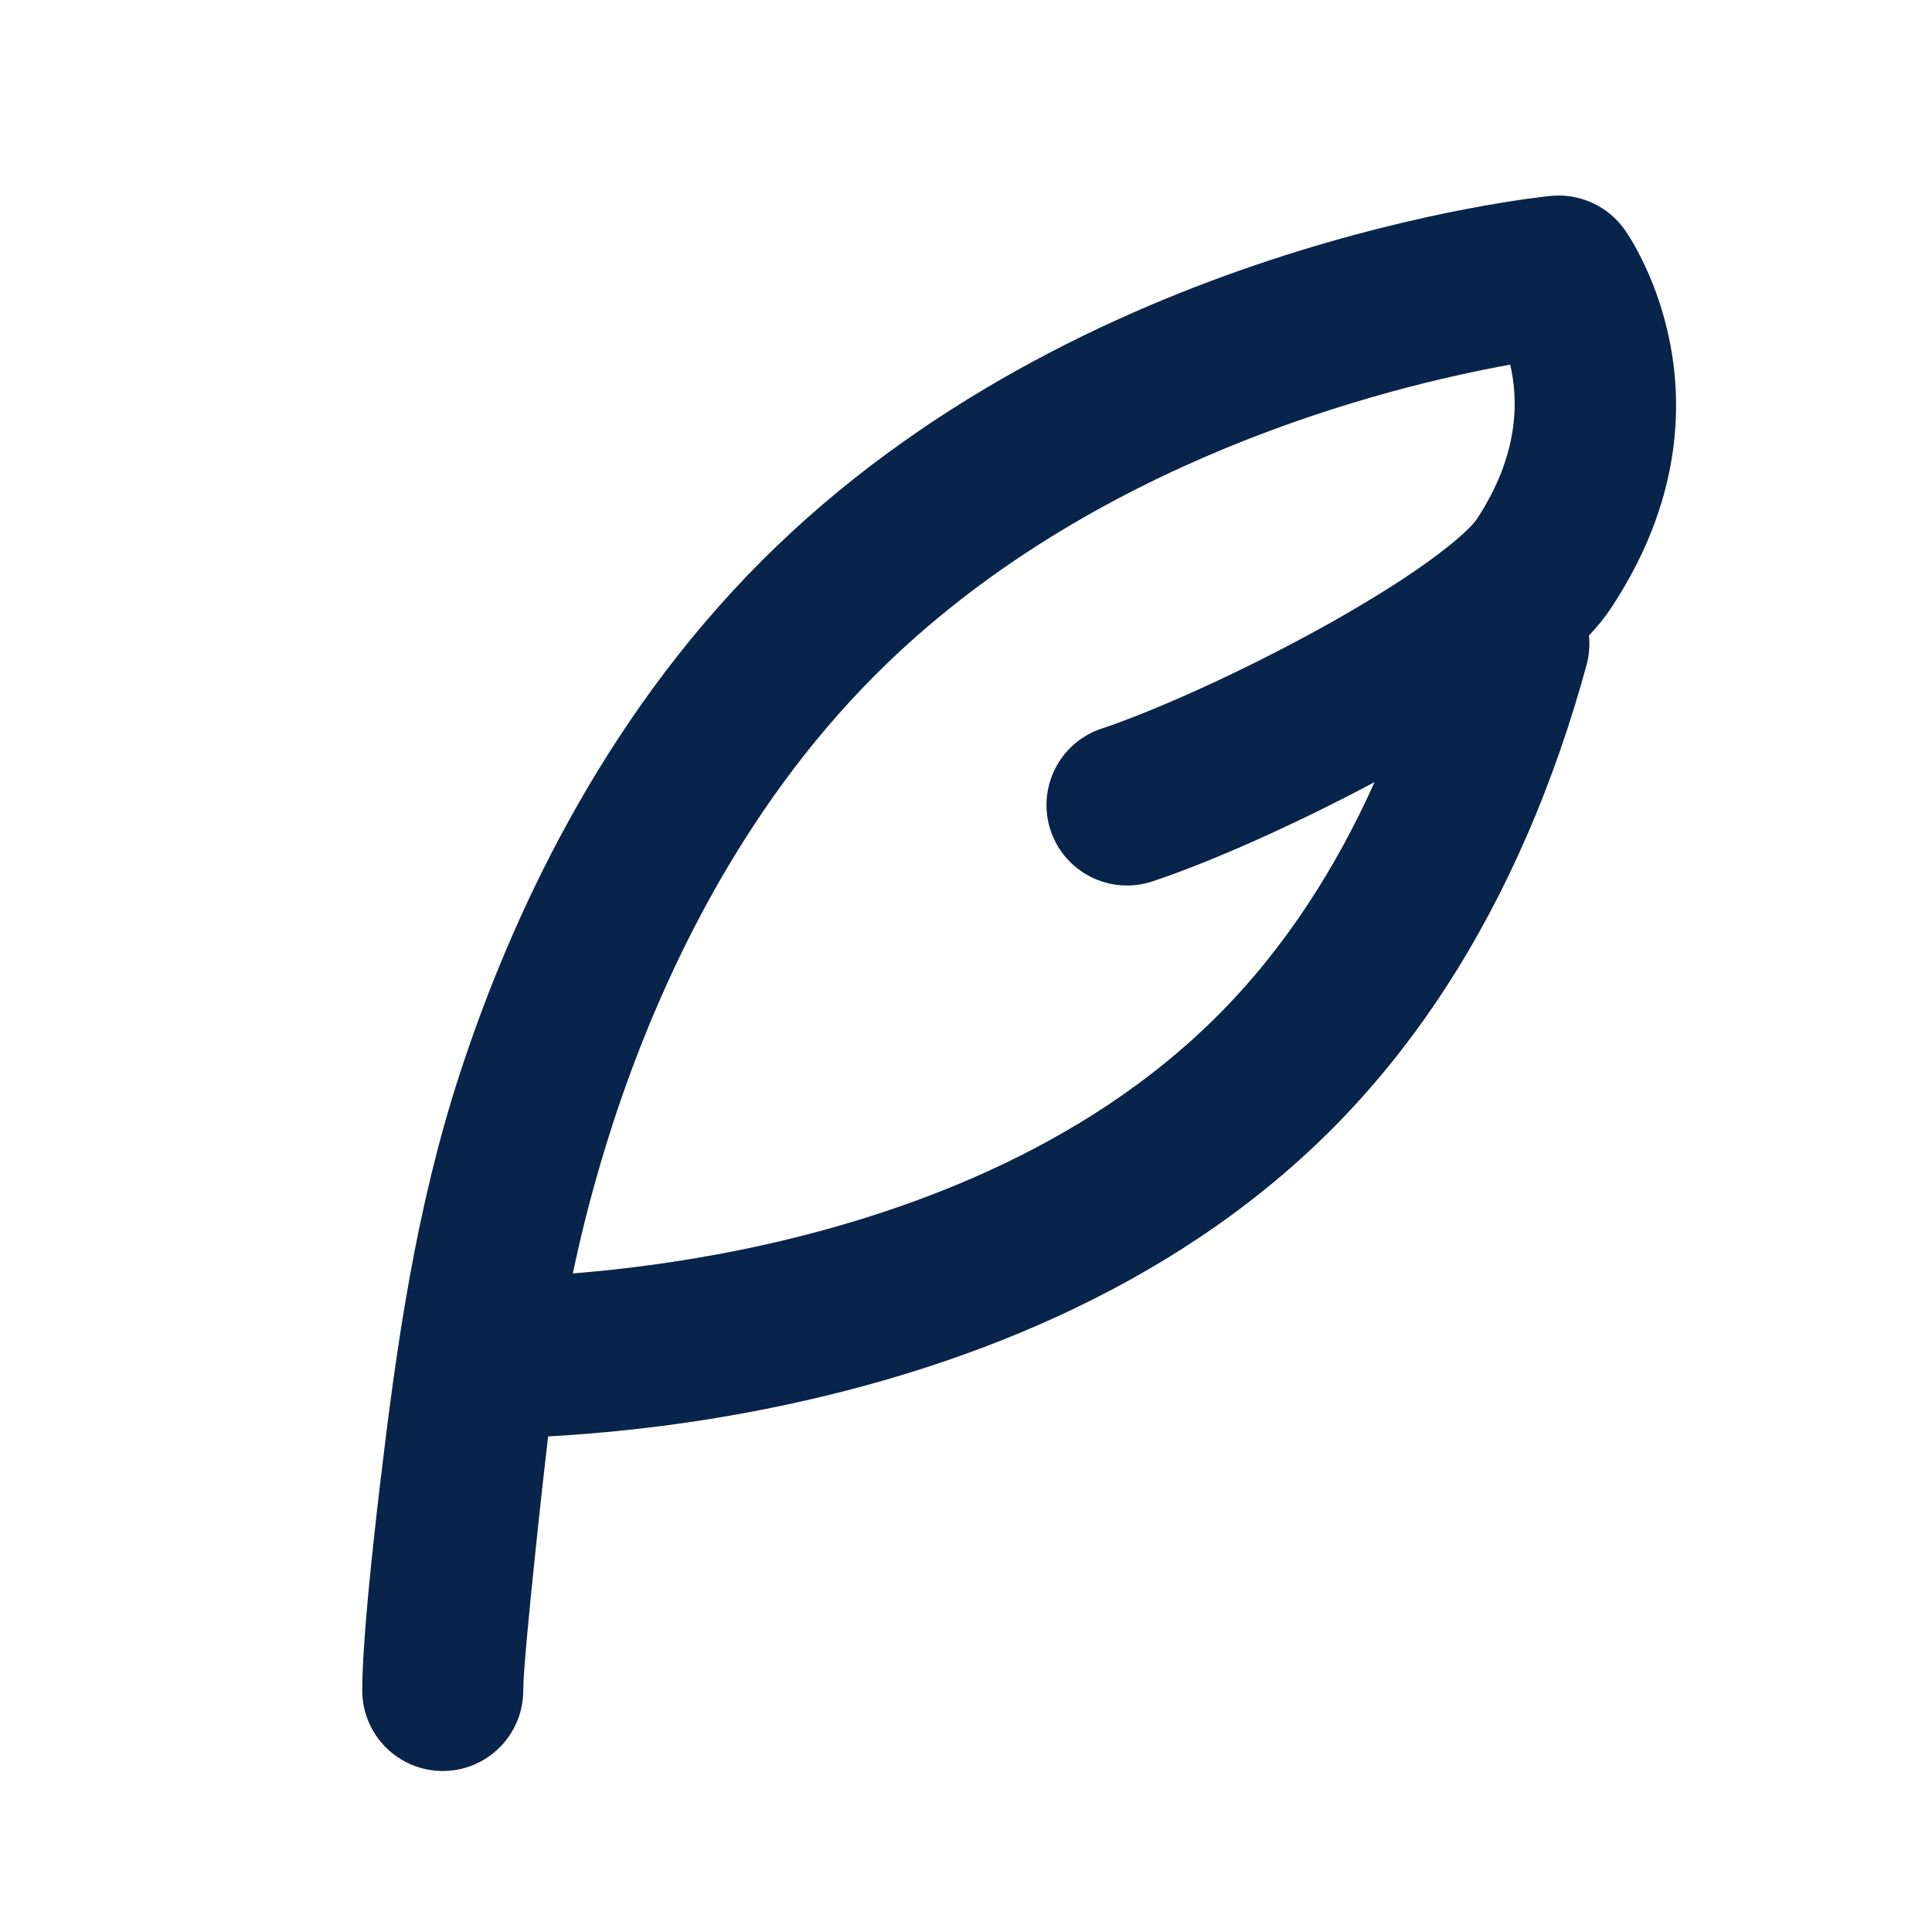
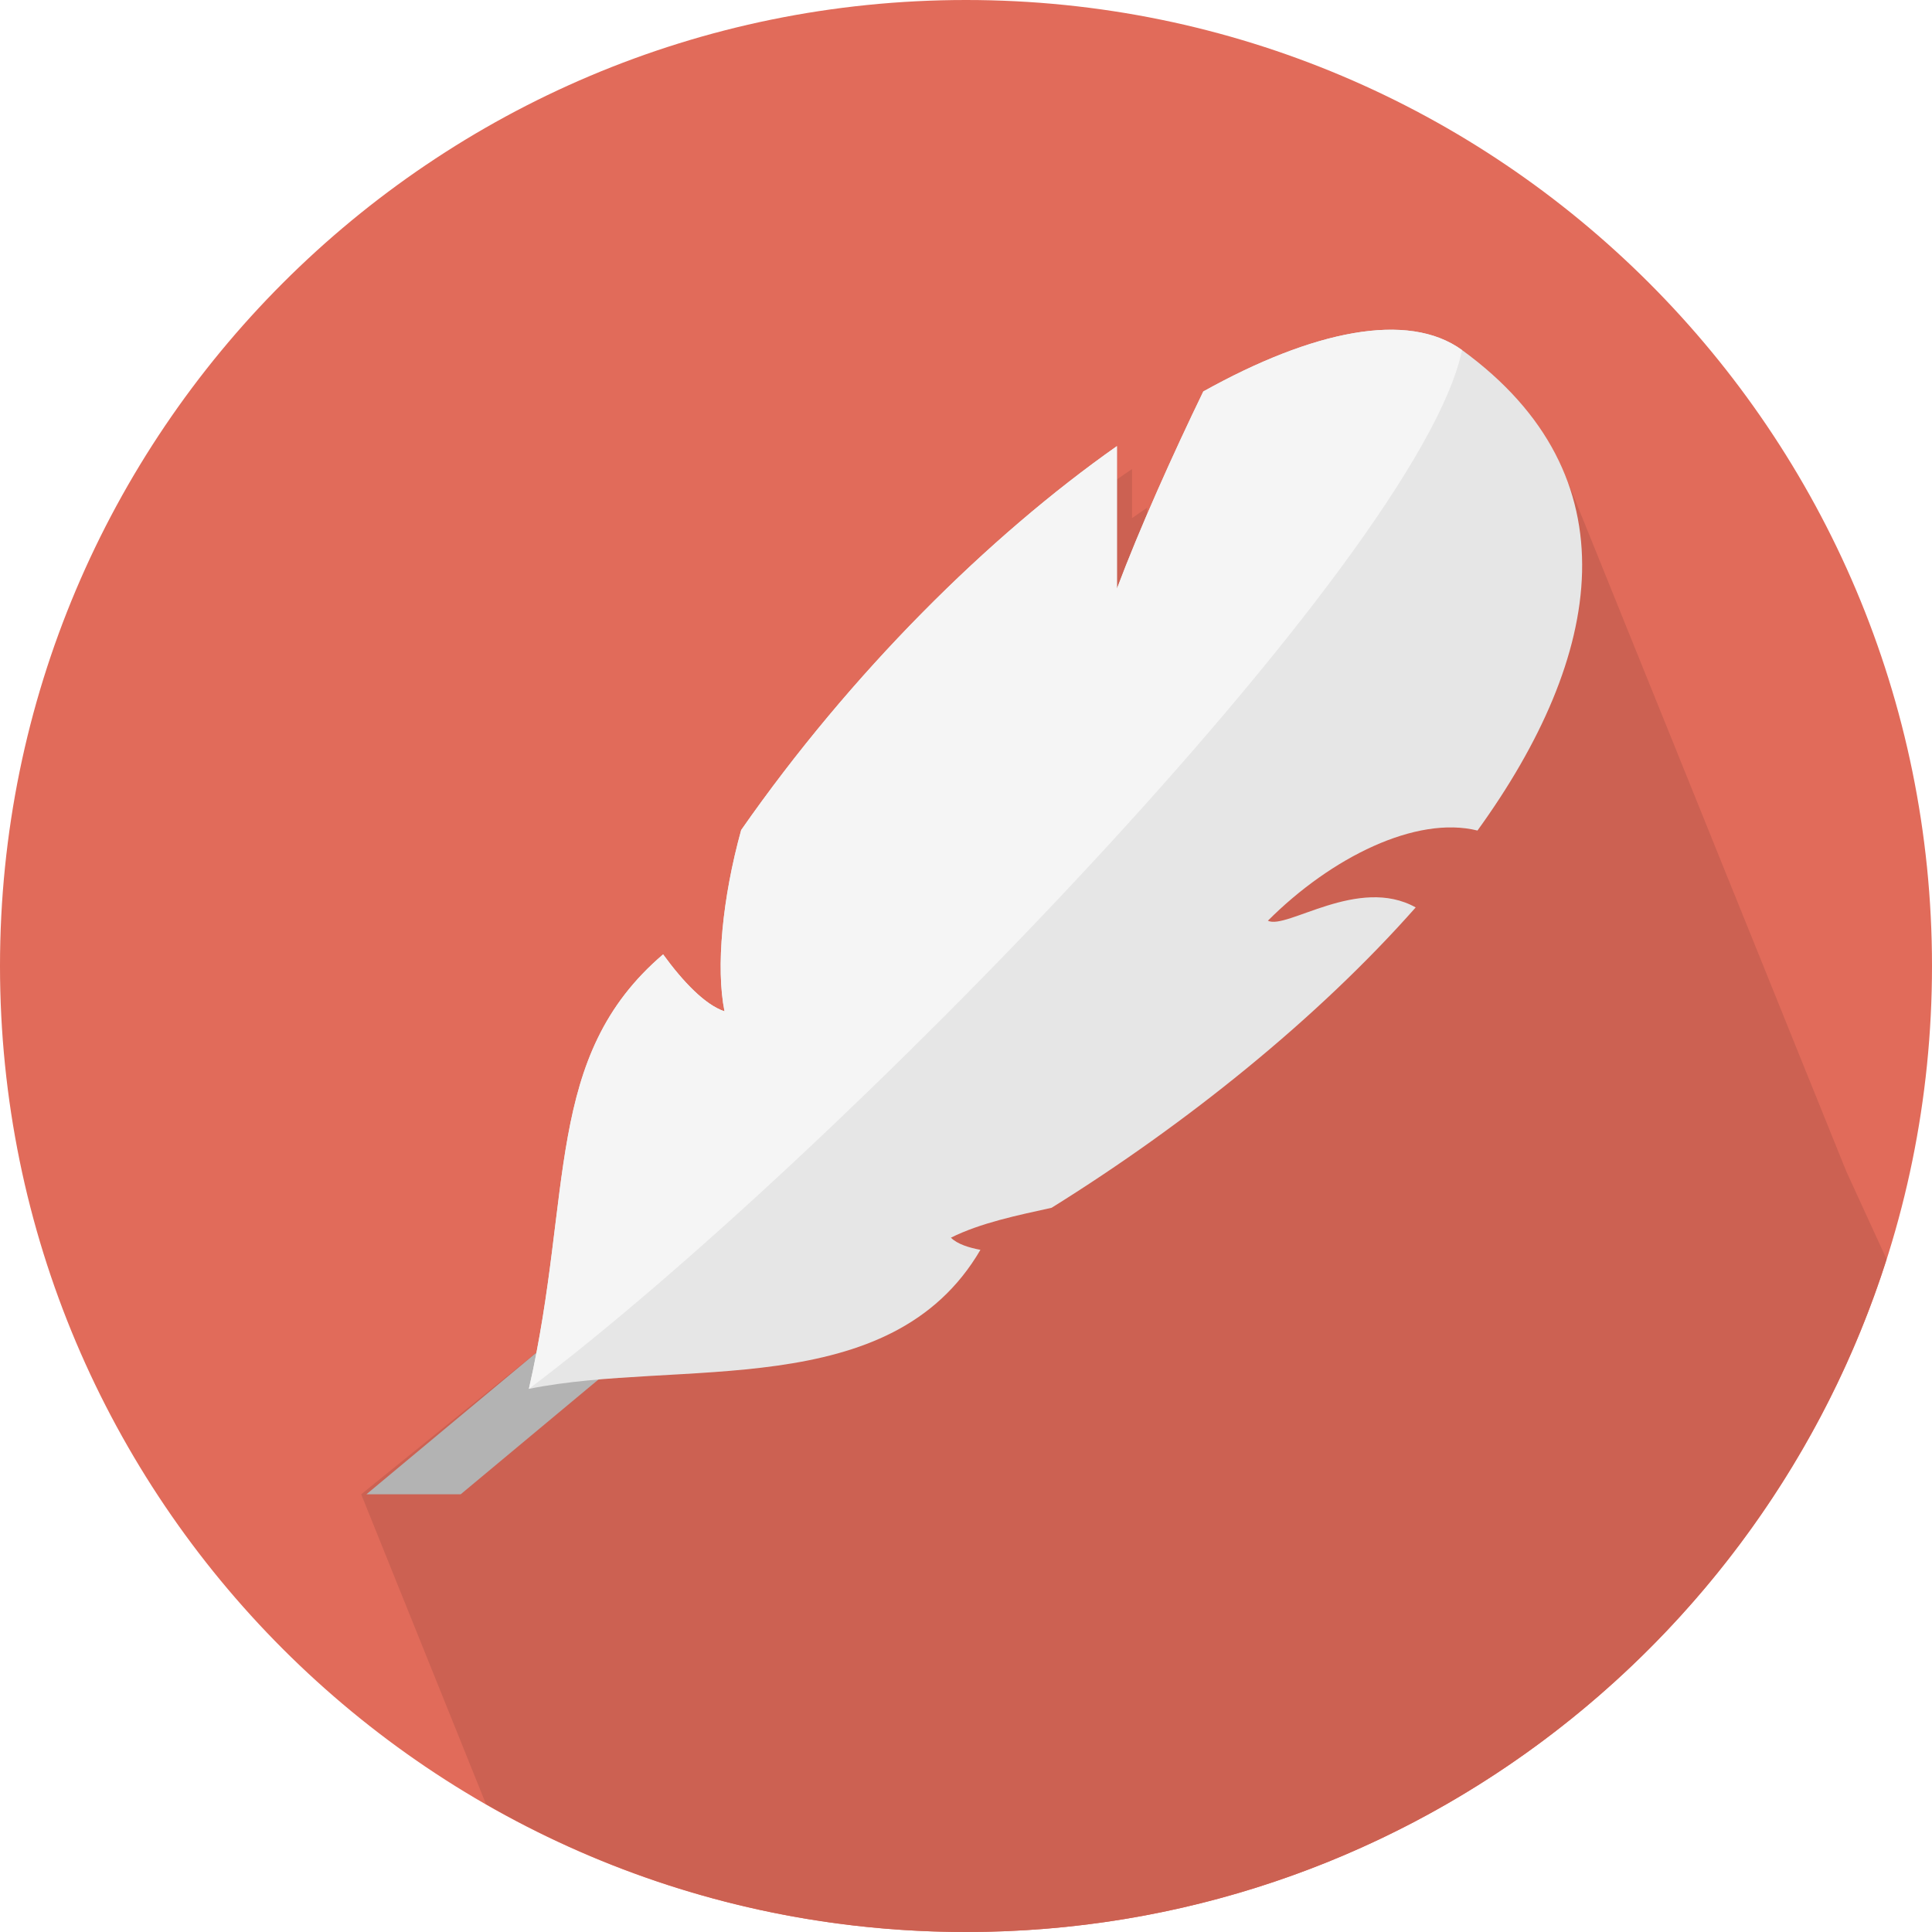
- <svg xmlns="http://www.w3.org/2000/svg" width="800px" height="800px" viewBox="0 0 24 24" version="1.1">
-   <g id="页面-1" stroke="none" stroke-width="1" fill="none" fill-rule="evenodd">
-     <g id="Design" transform="translate(-480, 0)">
-       <g id="quill_pen_line" transform="translate(480, 0)">
-         <path d="M24,0 L24,24 L0,24 L0,0 L24,0 Z M12.593,23.258 L12.582,23.26 L12.511,23.295 L12.492,23.299 L12.492,23.299 L12.477,23.295 L12.406,23.26 C12.396,23.256 12.387,23.259 12.382,23.265 L12.378,23.276 L12.361,23.703 L12.366,23.723 L12.377,23.736 L12.48,23.81 L12.495,23.814 L12.495,23.814 L12.507,23.81 L12.611,23.736 L12.623,23.72 L12.623,23.72 L12.627,23.703 L12.61,23.276 C12.608,23.266 12.601,23.259 12.593,23.258 L12.593,23.258 Z M12.858,23.145 L12.845,23.147 L12.66,23.24 L12.65,23.25 L12.65,23.25 L12.647,23.261 L12.665,23.691 L12.67,23.703 L12.67,23.703 L12.678,23.71 L12.879,23.803 C12.891,23.807 12.902,23.803 12.908,23.795 L12.912,23.781 L12.878,23.167 C12.875,23.155 12.867,23.147 12.858,23.145 L12.858,23.145 Z M12.143,23.147 C12.133,23.142 12.122,23.145 12.116,23.153 L12.11,23.167 L12.076,23.781 C12.075,23.793 12.083,23.802 12.093,23.805 L12.108,23.803 L12.309,23.71 L12.319,23.702 L12.319,23.702 L12.323,23.691 L12.34,23.261 L12.337,23.249 L12.337,23.249 L12.328,23.24 L12.143,23.147 Z" id="MingCute" fill-rule="nonzero">
- 
- </path>
-         <path d="M5.708,13.35 C6.333,11.431 7.458,8.971 9.465,6.964 C13.399,3.03 19.117,2.449 19.262,2.434 C19.339,2.426 19.497,2.419 19.684,2.482 C19.898,2.554 20.084,2.699 20.206,2.888 C20.414,3.201 21.585,5.171 20.015,7.551 C19.937,7.669 19.843,7.784 19.739,7.895 C19.751,8.016 19.742,8.14 19.708,8.264 C19.52,8.954 19.275,9.677 18.959,10.4 C18.408,11.663 17.631,12.94 16.536,14.036 C14.486,16.085 11.794,17.027 9.692,17.466 C8.631,17.688 7.693,17.787 7.019,17.831 C6.946,17.836 6.876,17.84 6.809,17.844 C6.778,18.091 6.5,20.571 6.5,21 C6.5,21.552 6.052,22 5.5,22 C4.948,22 4.5,21.552 4.5,21 C4.5,20.429 4.616,19.331 4.721,18.44 C4.926,16.708 5.167,15.014 5.708,13.35 Z M18.345,6.449 C18.872,5.651 18.864,4.969 18.76,4.53 C17.233,4.805 13.541,5.716 10.879,8.379 C9.175,10.082 8.179,12.219 7.61,13.968 C7.379,14.679 7.221,15.316 7.116,15.819 C7.695,15.773 8.447,15.683 9.283,15.509 C11.203,15.107 13.461,14.281 15.121,12.621 C15.971,11.772 16.605,10.764 17.075,9.716 C16.099,10.236 15.057,10.702 14.316,10.949 C13.792,11.123 13.226,10.84 13.051,10.316 C12.877,9.792 13.16,9.226 13.684,9.051 C14.358,8.826 15.442,8.338 16.438,7.786 C16.932,7.512 17.384,7.233 17.739,6.978 C18.123,6.702 18.3,6.519 18.345,6.449 Z" id="形状" fill="#09244B">
- 
- </path>
-       </g>
-     </g>
-   </g>
+ <svg xmlns="http://www.w3.org/2000/svg" height="800px" width="800px" version="1.1" id="Layer_1" viewBox="0 0 512 512" xml:space="preserve">
+   <circle style="fill:#E16B5A;" cx="256" cy="256" r="256" />
+   <path style="fill:#CC6152;" d="M489.264,310.368c-0.276-0.684-0.532-1.372-0.836-2.052c-0.268-0.68-0.524-1.364-0.82-2.044  c-0.276-0.688-0.54-1.384-0.836-2.076c-0.264-0.664-0.516-1.332-0.804-1.992c-0.284-0.712-0.556-1.416-0.86-2.12  c-0.264-0.664-0.516-1.336-0.8-1.992c-0.28-0.704-0.544-1.412-0.856-2.1c-0.26-0.664-0.508-1.328-0.796-1.984  c-0.28-0.704-0.548-1.416-0.856-2.108c-0.264-0.664-0.512-1.336-0.804-1.992c-0.276-0.708-0.544-1.412-0.852-2.1  c-0.26-0.664-0.508-1.328-0.8-1.984c-0.28-0.704-0.54-1.408-0.848-2.092c-0.268-0.684-0.528-1.372-0.824-2.044  c-0.272-0.684-0.528-1.372-0.828-2.052c-0.272-0.68-0.528-1.368-0.828-2.048c-0.272-0.688-0.532-1.384-0.832-2.064  c-0.268-0.68-0.524-1.36-0.82-2.032c-0.268-0.68-0.524-1.364-0.824-2.04c-0.272-0.696-0.536-1.392-0.84-2.084  c-0.268-0.676-0.516-1.352-0.808-2.02c-0.28-0.692-0.54-1.384-0.836-2.072c-0.272-0.688-0.532-1.376-0.828-2.056  c-0.272-0.684-0.532-1.376-0.836-2.056c-0.272-0.68-0.524-1.36-0.82-2.032c-0.272-0.696-0.532-1.392-0.836-2.072  c-0.264-0.672-0.516-1.352-0.812-2.016c-0.272-0.7-0.54-1.4-0.844-2.084c-0.268-0.68-0.516-1.36-0.82-2.024  c-0.272-0.688-0.532-1.384-0.828-2.068c-0.268-0.676-0.524-1.352-0.82-2.02c-0.276-0.708-0.54-1.416-0.852-2.108  c-0.264-0.664-0.508-1.328-0.804-1.984c-0.276-0.704-0.54-1.412-0.852-2.1c-0.26-0.664-0.508-1.328-0.796-1.988  c-0.28-0.704-0.548-1.412-0.86-2.104c-0.26-0.664-0.508-1.336-0.8-1.992c-0.28-0.708-0.544-1.416-0.856-2.104  c-0.264-0.668-0.508-1.34-0.804-2.004c-0.276-0.696-0.54-1.392-0.84-2.08c-0.272-0.684-0.528-1.368-0.824-2.044  c-0.272-0.684-0.532-1.372-0.828-2.048c-0.272-0.684-0.528-1.372-0.824-2.044c-0.276-0.688-0.532-1.384-0.832-2.068  c-0.272-0.68-0.524-1.364-0.824-2.036c-0.276-0.692-0.536-1.392-0.836-2.072c-0.268-0.68-0.52-1.36-0.82-2.032  c-0.276-0.692-0.536-1.388-0.836-2.072c-0.268-0.676-0.52-1.36-0.82-2.032c-0.268-0.688-0.528-1.376-0.832-2.056  c-0.272-0.68-0.524-1.36-0.82-2.032c-0.28-0.7-0.54-1.4-0.844-2.084c-0.264-0.672-0.516-1.344-0.812-2.008  c-0.272-0.696-0.532-1.384-0.828-2.072c-0.28-0.688-0.536-1.384-0.836-2.068c-0.272-0.684-0.524-1.364-0.82-2.036  c-0.272-0.68-0.532-1.368-0.828-2.048c-0.276-0.688-0.532-1.376-0.836-2.056c-0.272-0.684-0.524-1.376-0.828-2.056  c-0.272-0.68-0.524-1.36-0.82-2.032c-0.28-0.7-0.54-1.404-0.852-2.088c-0.26-0.668-0.508-1.34-0.804-2.004  c-0.28-0.704-0.54-1.408-0.852-2.092c-0.26-0.664-0.508-1.34-0.804-2c-0.276-0.696-0.54-1.396-0.844-2.084  c-0.264-0.668-0.508-1.34-0.804-2.004c-0.28-0.712-0.548-1.416-0.86-2.116c-0.264-0.664-0.508-1.332-0.804-1.996  c-0.276-0.696-0.54-1.396-0.844-2.084c-0.268-0.68-0.524-1.36-0.82-2.032c-0.276-0.692-0.54-1.388-0.836-2.076  c-0.268-0.676-0.524-1.356-0.82-2.024c-0.272-0.684-0.524-1.372-0.824-2.044c-0.268-0.688-0.528-1.384-0.832-2.068  c-0.272-0.688-0.532-1.38-0.832-2.06c-0.268-0.68-0.524-1.368-0.824-2.04c-0.272-0.688-0.532-1.384-0.836-2.068  c-0.264-0.676-0.516-1.352-0.812-2.016c-0.28-0.704-0.544-1.412-0.848-2.096c-0.26-0.656-0.504-1.32-0.792-1.968  c-0.28-0.712-0.552-1.424-0.864-2.128c-0.26-0.668-0.512-1.336-0.8-1.992c-0.28-0.704-0.548-1.412-0.856-2.104  c-0.26-0.664-0.512-1.336-0.8-1.992c-0.28-0.704-0.548-1.412-0.856-2.1c-0.26-0.668-0.512-1.336-0.8-1.996  c-0.28-0.708-0.548-1.412-0.852-2.1c-0.264-0.656-0.508-1.316-0.796-1.964c-0.276-0.708-0.54-1.416-0.852-2.108  c-0.268-0.68-0.524-1.368-0.82-2.04c-4.82-12.056-13.648-23.252-27.304-33.188c-14.32-10.416-39.548-5.196-68.572,10.968  c-4.9,10.12-10.168,21.532-14.884,32.524c0-0.56,0-1.084,0-1.656c-1.336,0.892-2.668,1.828-4,2.752c0-1.548,0-3.152,0-4.792  c0-0.688,0-1.344,0-2.052c0-0.664,0-1.376,0-2.048c0-0.68,0-1.36,0-2.056c0-0.688,0-1.344,0-2.048c-1.336,0.888-2.668,1.824-4,2.752  c0-1.564,0-3.156,0-4.796c0-0.68,0-1.36,0-2.056c0-0.688,0-1.344,0-2.048c-34.008,23.928-70.468,60.008-99.584,101.752  c-4.992,18.06-6.74,36.416-4.416,48.04c-5.112-1.704-10.94-7.772-16.268-15.092c-29.74,25.4-24.58,58.608-33.564,105.54L95.72,396  l33.08,82.124C166.28,499.636,209.684,512,256,512c114.288,0,211.056-74.916,243.96-178.3  C494.564,321.92,489.36,310.592,489.264,310.368z" />
+   <polygon style="fill:#B3B3B3;" points="122.092,396 177.12,350.144 166.88,337.856 97.104,396 " />
+   <path style="fill:#E6E6E6;" d="M336,244c16.832-16.832,39.3-27.928,55.548-23.9c33.5-46.336,41.776-93.976-4.084-127.336  c-14.324-10.416-39.548-5.196-68.572,10.968C310.916,120.196,301.972,140.08,296,156c0-8.528,0-21.176,0-37.78  c-34.008,23.924-70.468,60.008-99.584,101.748c-4.992,18.06-6.74,36.416-4.416,48.04c-5.112-1.704-10.94-7.768-16.268-15.088  C144,280,152,316,140.16,368.064C180,360,236,372,259.824,331.22c-3.032-0.564-6.136-1.532-7.824-3.22  c7.908-3.952,17.764-5.952,26.688-7.928c35.728-22.244,70.472-50.172,96.488-79.596C360,232,340.952,246.476,336,244z" />
+   <path style="fill:#F5F5F5;" d="M140.16,368.064C152,316,144,280,175.732,252.908C181.06,260.228,186.888,266.3,192,268  c-2.324-11.616-0.576-29.98,4.416-48.04c29.116-41.74,65.576-77.816,99.584-101.748c0,16.608,0,29.256,0,37.784  c5.972-15.916,14.916-35.804,22.884-52.26c29.024-16.164,54.252-21.384,68.572-10.968C376,148,220,308,140.16,368.064z" />
</svg>
